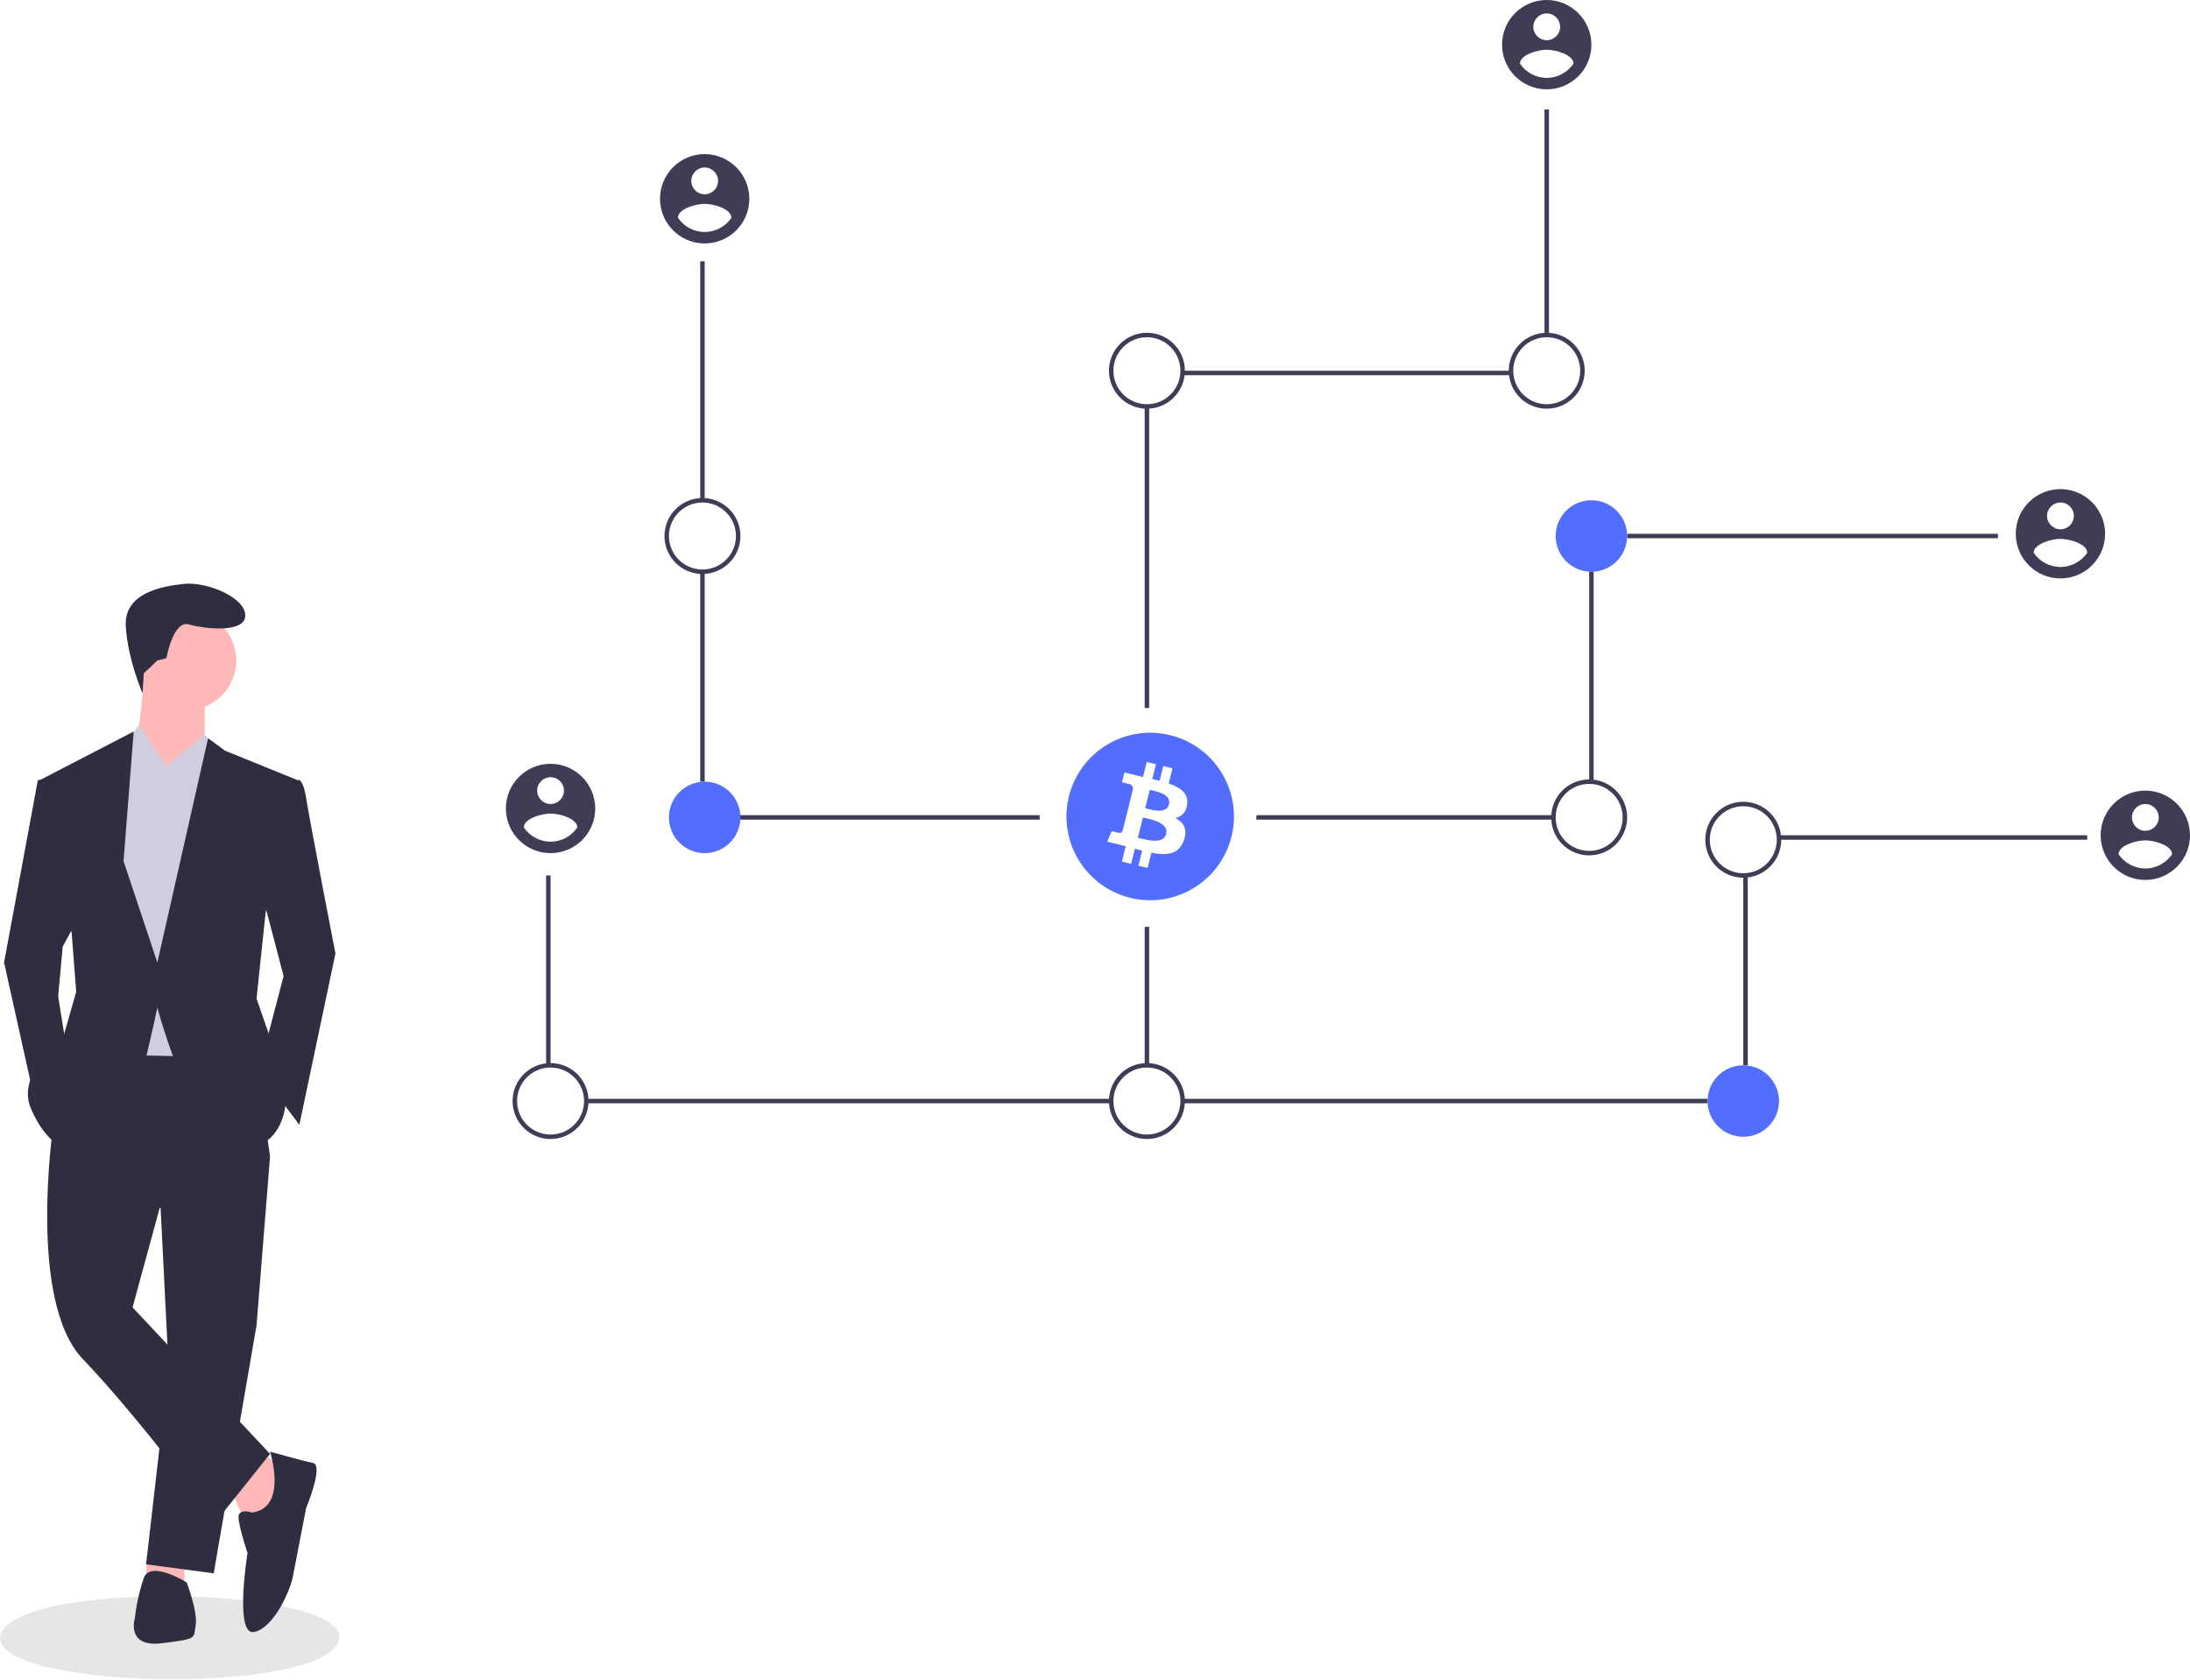
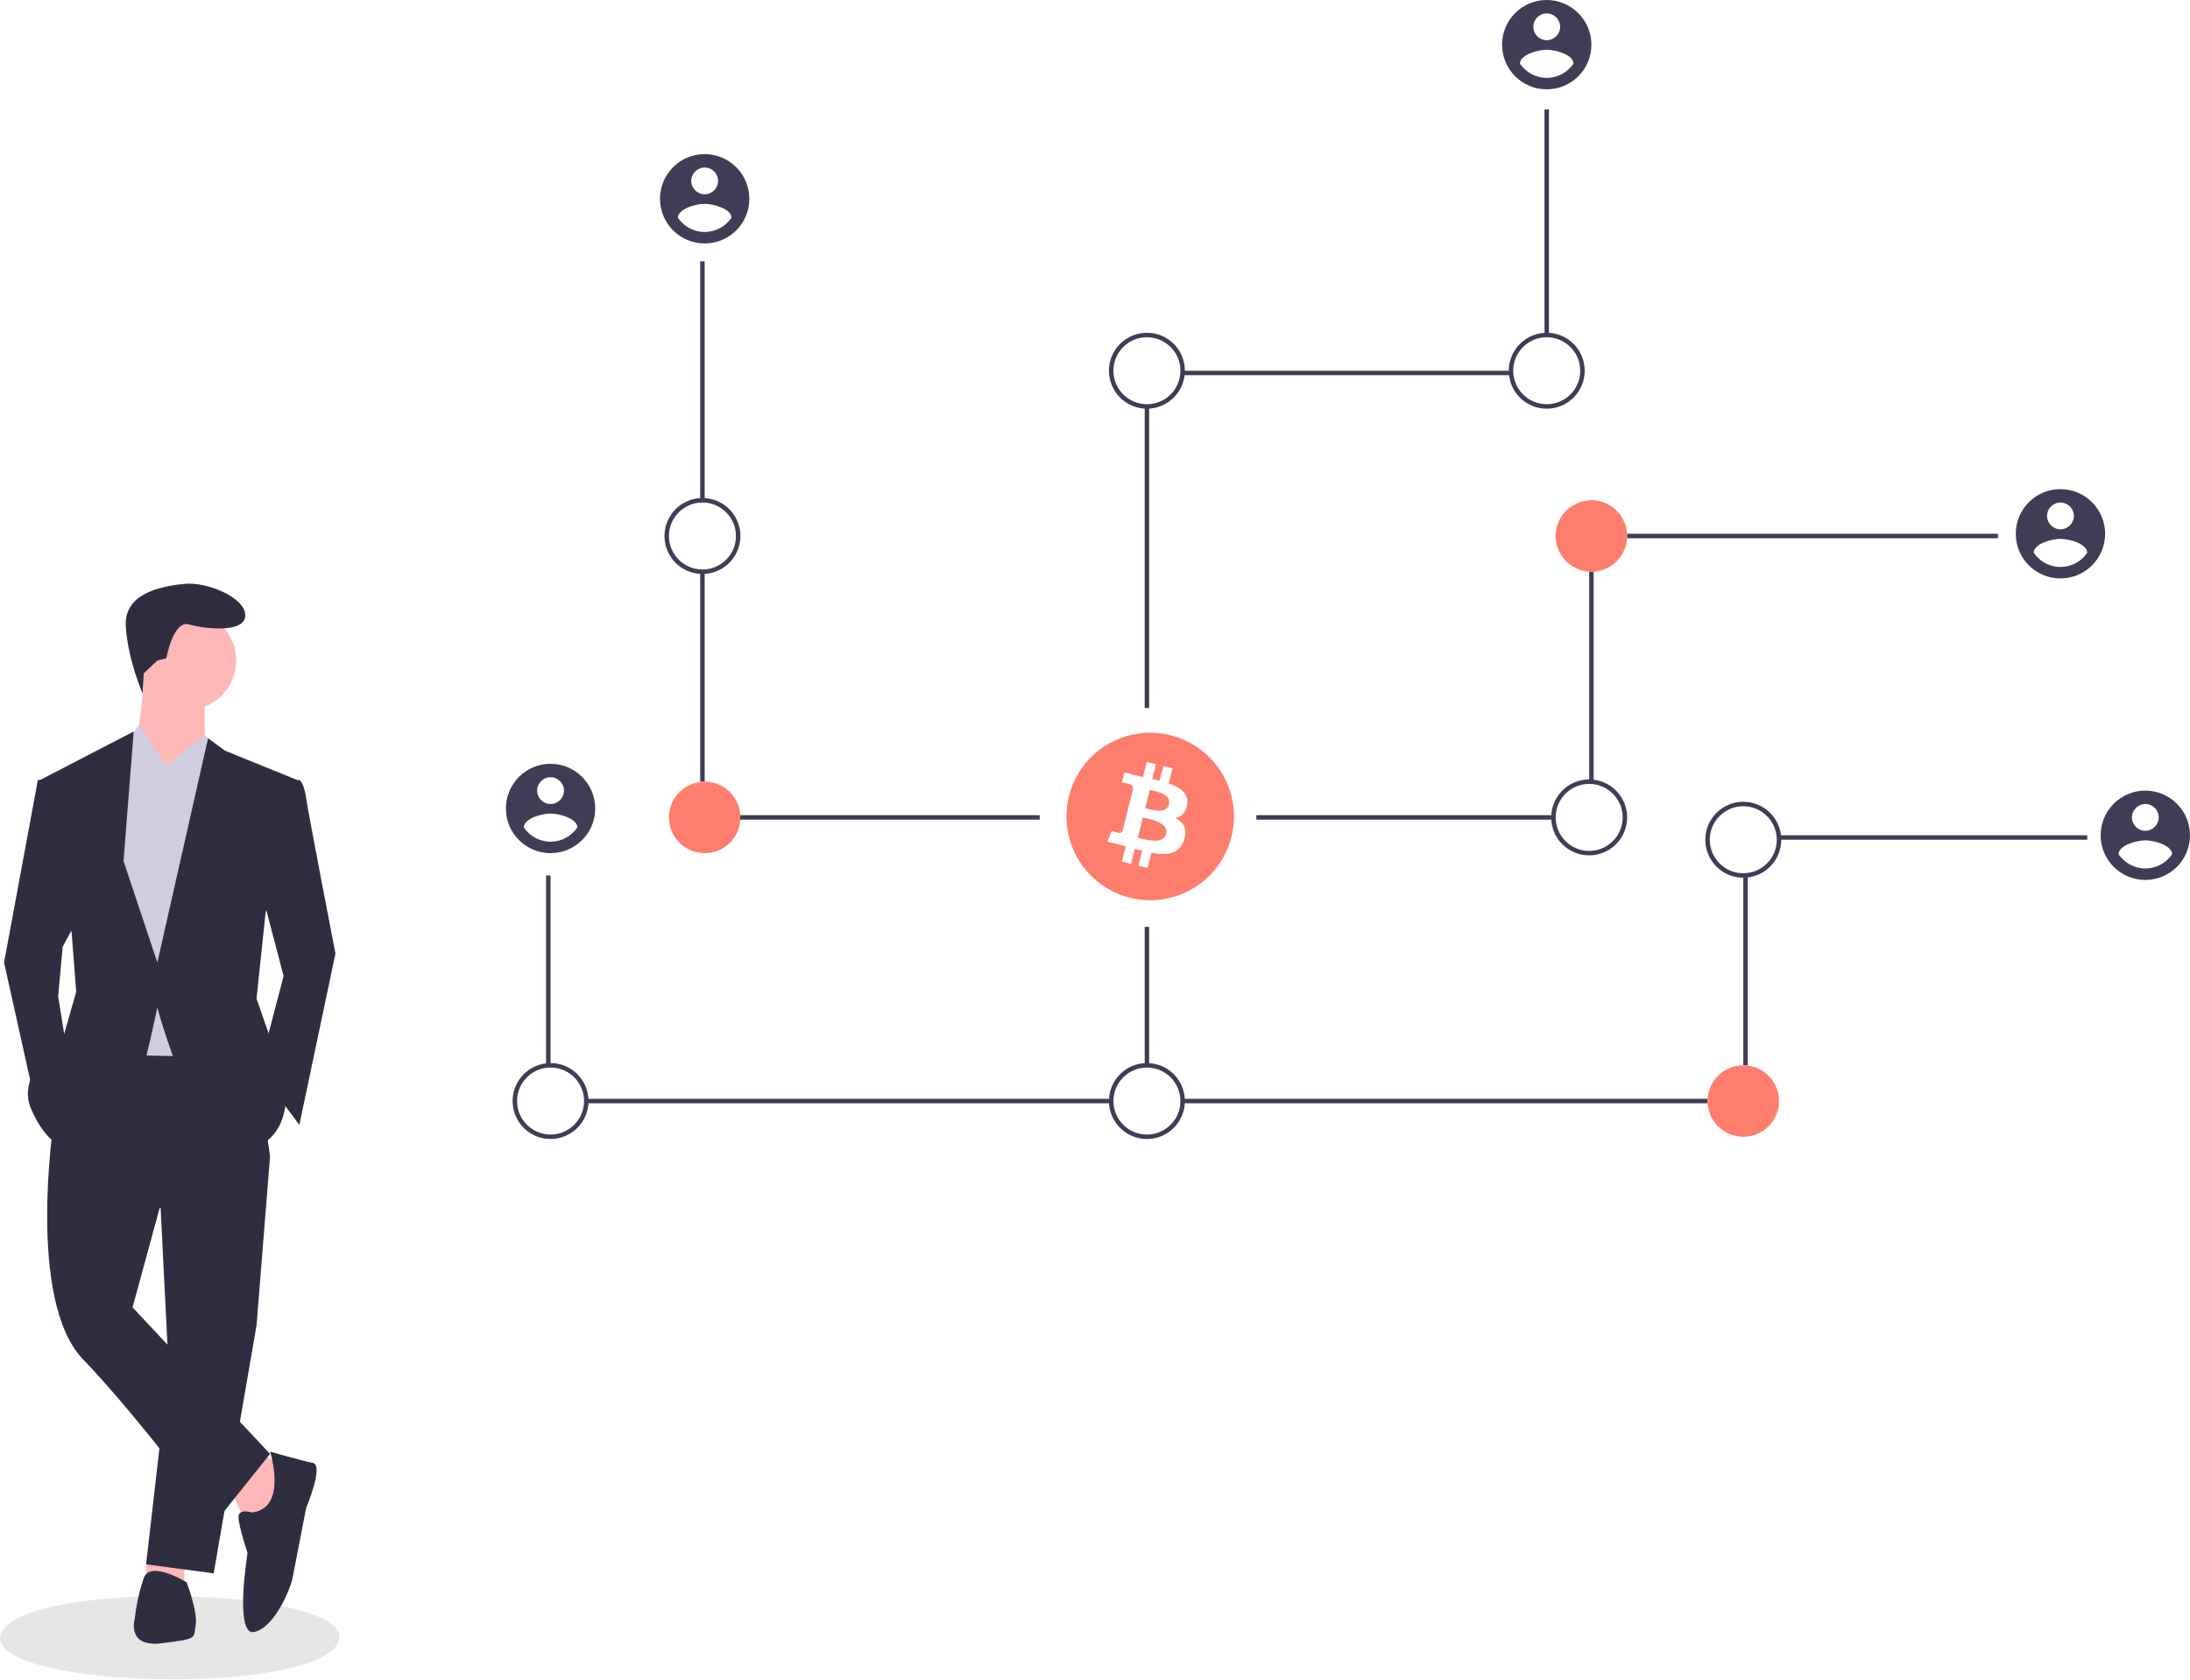
<svg xmlns="http://www.w3.org/2000/svg" data-name="Layer 1" width="980.494" height="751.895" viewBox="0 0 980.494 751.895">
  <rect x="313.494" y="117" width="2" height="107" fill="#3f3d56" />
  <rect x="313.494" y="255.85" width="2" height="94.149" fill="#3f3d56" />
  <rect x="310.494" y="365" width="155" height="2" fill="#3f3d56" />
  <rect x="244.494" y="392" width="2" height="85" fill="#3f3d56" />
  <rect x="262.494" y="492" width="235" height="2" fill="#3f3d56" />
  <path d="M623.247,551.052" transform="translate(-109.7531 -74.05234)" fill="none" stroke="#3f3d56" stroke-miterlimit="10" stroke-width="2" />
  <path d="M623.247,469.052" transform="translate(-109.7531 -74.05234)" fill="none" stroke="#3f3d56" stroke-miterlimit="10" stroke-width="2" />
  <rect x="691.494" y="49" width="2" height="101" fill="#3f3d56" />
  <rect x="529.46" y="166" width="147.034" height="2" fill="#3f3d56" />
  <rect x="512.494" y="182" width="2" height="135" fill="#3f3d56" />
  <path d="M424.247,331.052a17,17,0,1,1,17-17A17.019,17.019,0,0,1,424.247,331.052Zm0-32a15,15,0,1,0,15,15A15.017,15.017,0,0,0,424.247,299.052Z" transform="translate(-109.7531 -74.05234)" fill="#3f3d56" />
  <path d="M356.247,584.052a17,17,0,1,1,17-17A17.019,17.019,0,0,1,356.247,584.052Zm0-32a15,15,0,1,0,15,15A15.017,15.017,0,0,0,356.247,552.052Z" transform="translate(-109.7531 -74.05234)" fill="#3f3d56" />
-   <circle cx="315.494" cy="366" r="16" fill="#536dfe" />
+   <circle cx="315.494" cy="366" r="16" fill="#fe7e6d" />
  <rect x="728.494" y="239" width="166" height="2" fill="#3f3d56" />
  <rect x="711.494" y="255.85" width="2" height="94.149" fill="#3f3d56" />
  <rect x="562.494" y="365" width="133" height="2" fill="#3f3d56" />
  <rect x="796.494" y="374" width="138" height="2" fill="#3f3d56" />
  <rect x="780.494" y="392" width="2" height="85" fill="#3f3d56" />
  <rect x="529.494" y="492" width="235" height="2" fill="#3f3d56" />
  <rect x="512.494" y="415" width="2" height="62" fill="#3f3d56" />
-   <circle cx="712.494" cy="240" r="16" fill="#536dfe" />
+   <circle cx="712.494" cy="240" r="16" fill="#fe7e6d" />
  <path d="M802.247,257.052a17,17,0,1,1,17-17A17.019,17.019,0,0,1,802.247,257.052Zm0-32a15,15,0,1,0,15,15A15.017,15.017,0,0,0,802.247,225.052Z" transform="translate(-109.7531 -74.05234)" fill="#3f3d56" />
  <path d="M623.247,257.052a17,17,0,1,1,17-17A17.019,17.019,0,0,1,623.247,257.052Zm0-32a15,15,0,1,0,15,15A15.017,15.017,0,0,0,623.247,225.052Z" transform="translate(-109.7531 -74.05234)" fill="#3f3d56" />
  <path d="M890.247,467.052a17,17,0,1,1,17-17A17.019,17.019,0,0,1,890.247,467.052Zm0-32a15,15,0,1,0,15,15A15.017,15.017,0,0,0,890.247,435.052Z" transform="translate(-109.7531 -74.05234)" fill="#3f3d56" />
-   <circle cx="780.494" cy="493" r="16" fill="#536dfe" />
+   <circle cx="780.494" cy="493" r="16" fill="#fe7e6d" />
  <path d="M623.247,584.052a17,17,0,1,1,17-17A17.019,17.019,0,0,1,623.247,584.052Zm0-32a15,15,0,1,0,15,15A15.017,15.017,0,0,0,623.247,552.052Z" transform="translate(-109.7531 -74.05234)" fill="#3f3d56" />
  <path d="M821.247,457.052a17,17,0,1,1,17-17A17.019,17.019,0,0,1,821.247,457.052Zm0-32a15,15,0,1,0,15,15A15.017,15.017,0,0,0,821.247,425.052Z" transform="translate(-109.7531 -74.05234)" fill="#3f3d56" />
  <path d="M356.247,416.052a20,20,0,1,0,20,20A20.059,20.059,0,0,0,356.247,416.052Zm0,6a6,6,0,1,1-6,6,6.02,6.02,0,0,1,6-6Zm0,28.885a14.57,14.57,0,0,1-12-6.404c.096-4,8-6.202,12-6.202s11.904,2.202,12,6.202a14.594,14.594,0,0,1-12,6.404Z" transform="translate(-109.7531 -74.05234)" fill="#3f3d56" />
  <path d="M425.247,143.052a20,20,0,1,0,20,20A20.059,20.059,0,0,0,425.247,143.052Zm0,6a6,6,0,1,1-6,6,6.02,6.02,0,0,1,6-6Zm0,28.885a14.57,14.57,0,0,1-12-6.404c.096-4,8-6.202,12-6.202s11.904,2.202,12,6.202a14.594,14.594,0,0,1-12,6.404Z" transform="translate(-109.7531 -74.05234)" fill="#3f3d56" />
  <path d="M802.247,74.052a20,20,0,1,0,20,20A20.059,20.059,0,0,0,802.247,74.052Zm0,6a6,6,0,1,1-6,6,6.02,6.02,0,0,1,6-6Zm0,28.885a14.57,14.57,0,0,1-12-6.404c.096-4,8-6.202,12-6.202s11.904,2.202,12,6.202a14.594,14.594,0,0,1-12,6.404Z" transform="translate(-109.7531 -74.05234)" fill="#3f3d56" />
  <path d="M1032.247,293.052a20,20,0,1,0,20,20A20.059,20.059,0,0,0,1032.247,293.052Zm0,6a6,6,0,1,1-6,6,6.02,6.02,0,0,1,6-6Zm0,28.885a14.57,14.57,0,0,1-12-6.404c.096-4,8-6.202,12-6.202s11.904,2.202,12,6.202a14.594,14.594,0,0,1-12,6.404Z" transform="translate(-109.7531 -74.05234)" fill="#3f3d56" />
  <path d="M1070.247,428.052a20,20,0,1,0,20,20A20.059,20.059,0,0,0,1070.247,428.052Zm0,6a6,6,0,1,1-6,6,6.02,6.02,0,0,1,6-6Zm0,28.885a14.57,14.57,0,0,1-12-6.404c.096-4,8-6.202,12-6.202s11.904,2.202,12,6.202a14.594,14.594,0,0,1-12,6.404Z" transform="translate(-109.7531 -74.05234)" fill="#3f3d56" />
-   <path d="M624.525,427.719l-2.049,8.215c2.323.579,9.483,2.941,10.643-1.708C634.328,429.379,626.848,428.298,624.525,427.719Z" transform="translate(-109.7531 -74.05234)" fill="#536dfe" />
-   <path d="M621.443,440.08l-2.26,9.058c2.789.693,11.392,3.455,12.664-1.655C633.176,442.155,624.232,440.776,621.443,440.08Z" transform="translate(-109.7531 -74.05234)" fill="#536dfe" />
-   <path d="M633.787,403.264a37.493,37.493,0,1,0,27.308,45.451A37.487,37.487,0,0,0,633.787,403.264Zm7.462,31.037c-.541,3.653-2.565,5.422-5.254,6.041,3.691,1.921,5.57,4.869,3.78,9.979-2.22,6.345-7.497,6.881-14.512,5.553l-1.703,6.824-4.115-1.025,1.68-6.733q-1.644-.407-3.279-.85l-1.686,6.764-4.11-1.026,1.703-6.836c-.961-.246-1.937-.508-2.933-.757l-5.354-1.336,2.042-4.709s3.032.807,2.991.747a1.496,1.496,0,0,0,1.885-.978l2.691-10.787c.151.037.298.073.434.108a3.496,3.496,0,0,0-.427-.137l1.919-7.701a2.189,2.189,0,0,0-1.917-2.392c.065-.044-2.988-.743-2.988-.743l1.095-4.395,5.675,1.417-.005.021c.853.212,1.732.413,2.628.617l1.686-6.757,4.112,1.025-1.652,6.625c1.104.252,2.215.506,3.297.775l1.641-6.581,4.114,1.025-1.685,6.76C638.196,426.628,641.995,429.31,641.249,434.301Z" transform="translate(-109.7531 -74.05234)" fill="#536dfe" />
+   <path d="M624.525,427.719l-2.049,8.215c2.323.579,9.483,2.941,10.643-1.708C634.328,429.379,626.848,428.298,624.525,427.719Z" transform="translate(-109.7531 -74.05234)" fill="#fe7e6d" />
+   <path d="M621.443,440.08l-2.26,9.058c2.789.693,11.392,3.455,12.664-1.655C633.176,442.155,624.232,440.776,621.443,440.08Z" transform="translate(-109.7531 -74.05234)" fill="#fe7e6d" />
+   <path d="M633.787,403.264a37.493,37.493,0,1,0,27.308,45.451A37.487,37.487,0,0,0,633.787,403.264Zm7.462,31.037c-.541,3.653-2.565,5.422-5.254,6.041,3.691,1.921,5.57,4.869,3.78,9.979-2.22,6.345-7.497,6.881-14.512,5.553l-1.703,6.824-4.115-1.025,1.68-6.733q-1.644-.407-3.279-.85l-1.686,6.764-4.11-1.026,1.703-6.836c-.961-.246-1.937-.508-2.933-.757l-5.354-1.336,2.042-4.709s3.032.807,2.991.747a1.496,1.496,0,0,0,1.885-.978l2.691-10.787c.151.037.298.073.434.108a3.496,3.496,0,0,0-.427-.137l1.919-7.701a2.189,2.189,0,0,0-1.917-2.392c.065-.044-2.988-.743-2.988-.743l1.095-4.395,5.675,1.417-.005.021c.853.212,1.732.413,2.628.617l1.686-6.757,4.112,1.025-1.652,6.625c1.104.252,2.215.506,3.297.775l1.641-6.581,4.114,1.025-1.685,6.76C638.196,426.628,641.995,429.31,641.249,434.301Z" transform="translate(-109.7531 -74.05234)" fill="#fe7e6d" />
  <path d="M261.753,807.346c-2.845,25.876-152.226,23.704-151.999-.002C112.599,781.47,261.979,783.642,261.753,807.346Z" transform="translate(-109.7531 -74.05234)" fill="#e6e6e6" />
  <polygon points="103.754 668.156 109.81 681.276 120.911 680.267 127.976 657.054 116.874 650.999 103.754 668.156" fill="#ffb8b8" />
  <polygon points="65.642 698.373 65.403 707.516 82.56 708.525 82.56 697.424 65.642 698.373" fill="#ffb8b8" />
  <polygon points="71.458 531.908 75.495 612.647 65.403 700.451 95.68 704.488 114.856 593.472 120.911 517.778 71.458 531.908" fill="#2f2e41" />
  <path d="M133.777,576.692s-12.111,79.73,13.12,105.971,59.545,72.666,59.545,72.666l24.222-30.277L169.101,659.45l12.111-44.407,49.453-23.213-8.074-55.508-72.666-1.009Z" transform="translate(-109.7531 -74.05234)" fill="#2f2e41" />
  <circle cx="83.569" cy="295.744" r="22.203" fill="#ffb8b8" />
  <path d="M174.147,374.843s-1.009,31.287-6.055,35.324,18.166,21.194,18.166,21.194l15.139-24.222V384.935Z" transform="translate(-109.7531 -74.05234)" fill="#ffb8b8" />
  <polygon points="74.486 343.179 62.233 324.677 55.31 334.096 45.218 362.355 53.292 472.362 100.726 473.371 106.782 347.216 91.643 329.05 74.486 343.179" fill="#d0cde1" />
  <path d="M235.711,424.296l8.074-1.009s2.018,1.009,3.028,8.074,13.12,69.638,13.12,69.638l-16.148,76.703-18.166-24.222,11.102-42.388-11.102-42.388Z" transform="translate(-109.7531 -74.05234)" fill="#2f2e41" />
  <polygon points="23.015 349.234 16.959 349.234 1.821 430.983 15.95 494.566 30.079 471.353 26.042 446.122 28.061 423.919 35.126 410.798 23.015 349.234" fill="#2f2e41" />
  <path d="M222.59,751.291s-6.055-2.018-6.055,2.018,4.037,16.148,4.037,16.148-6.055,37.342,3.028,35.324,16.148-19.176,17.157-24.222,6.055-31.287,6.055-31.287,8.074-19.176,3.028-20.185-19.176-5.046-19.176-5.046S238.738,749.273,222.59,751.291Z" transform="translate(-109.7531 -74.05234)" fill="#2f2e41" />
  <path d="M193.322,782.578s-16.148-10.092-19.176-2.018a84.801,84.801,0,0,0-4.037,18.166s-4.037,13.12,12.111,11.102,14.129-2.018,15.139-8.074S193.322,782.578,193.322,782.578Z" transform="translate(-109.7531 -74.05234)" fill="#2f2e41" />
  <path d="M180.202,369.797l4.037-1.009s3.028-17.157,10.092-15.139,25.231,4.037,25.231-4.037-17.157-15.139-27.25-14.129-27.25,4.037-26.24,19.176,7.522,29.865,7.522,29.865l.526-8.976Z" transform="translate(-109.7531 -74.05234)" fill="#2f2e41" />
  <polygon points="91.643 355.29 74.486 343.179 91.643 329.05 97.6 336.197 91.643 355.29" fill="#d0cde1" />
  <polygon points="59.347 354.281 74.486 343.179 62.375 325.013 55.31 334.096 59.347 354.281" fill="#d0cde1" />
  <path d="M242.775,423.287l-32.296-13.12-7.569-5.551-22.708,100.42-15.139-45.416,4.542-58.032-41.884,21.699L141.851,491.915l2.018,26.24L137.814,539.35s-21.194,15.139-14.129,31.287,15.139,17.157,15.139,17.157,34.314-32.296,36.333-40.37,5.046-22.203,5.046-22.203,17.157,64.592,37.342,63.582,20.185-22.203,20.185-22.203l-5.046-22.203L224.609,521.183l4.037-38.351Z" transform="translate(-109.7531 -74.05234)" fill="#2f2e41" />
</svg>
